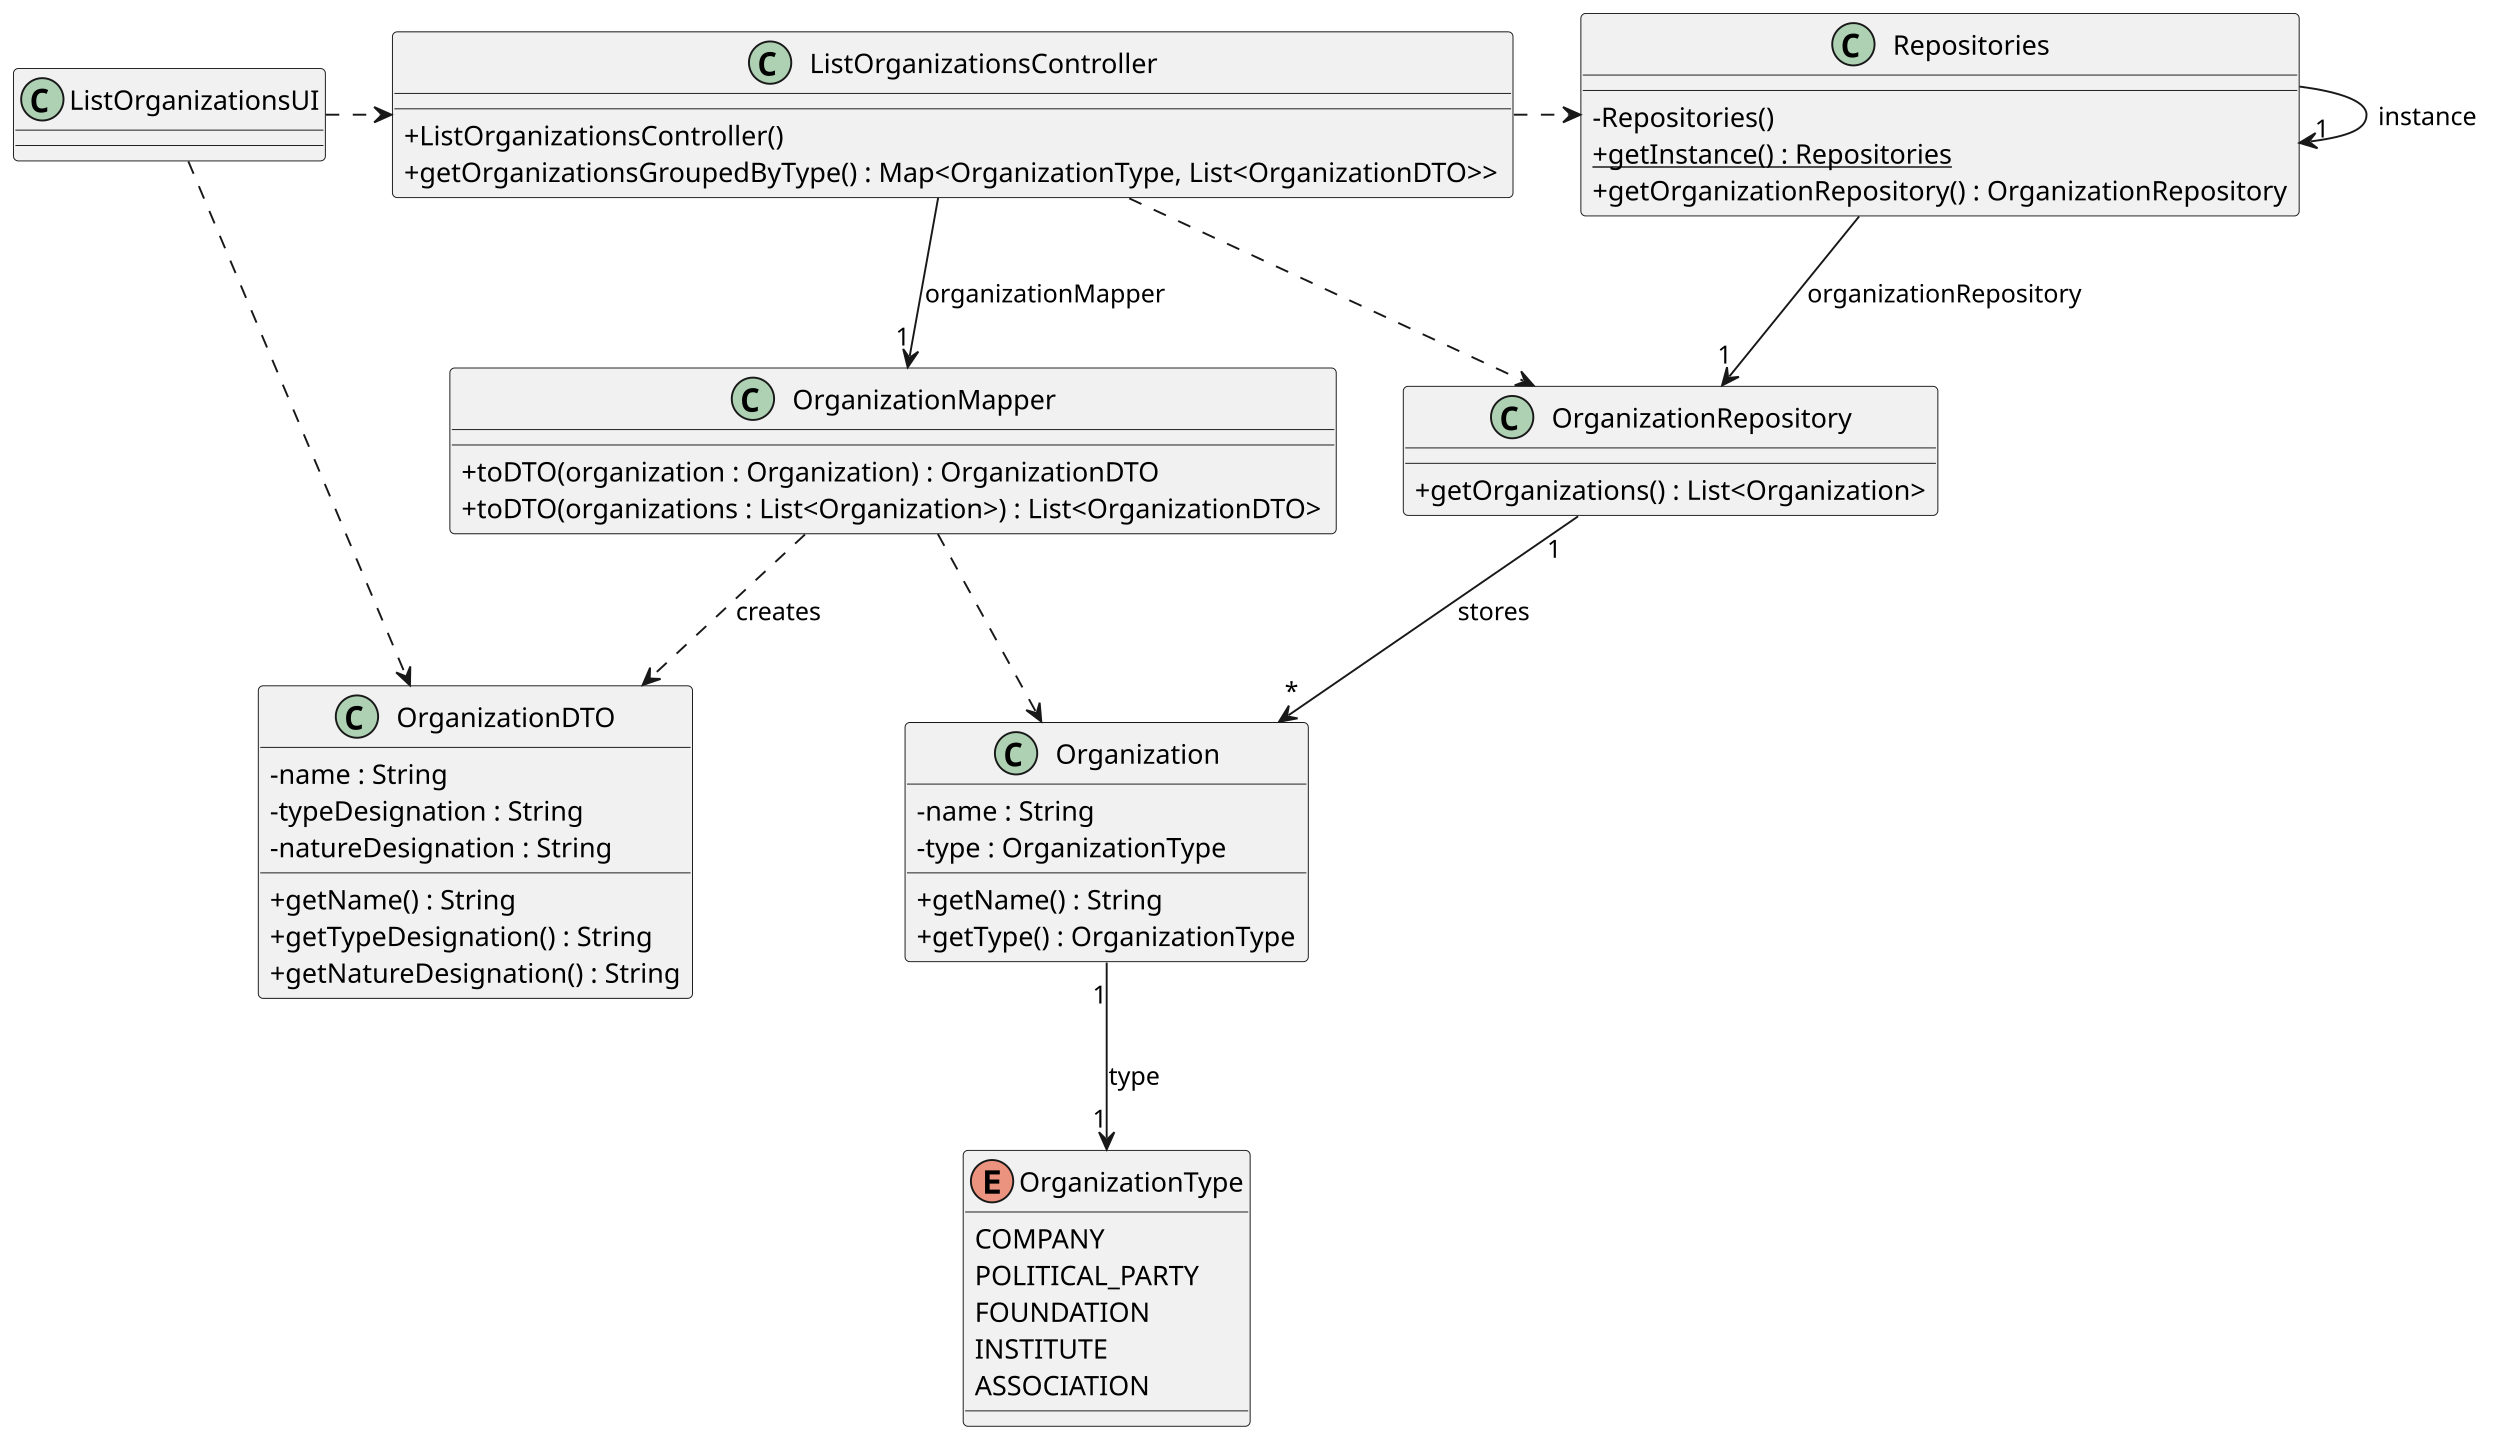
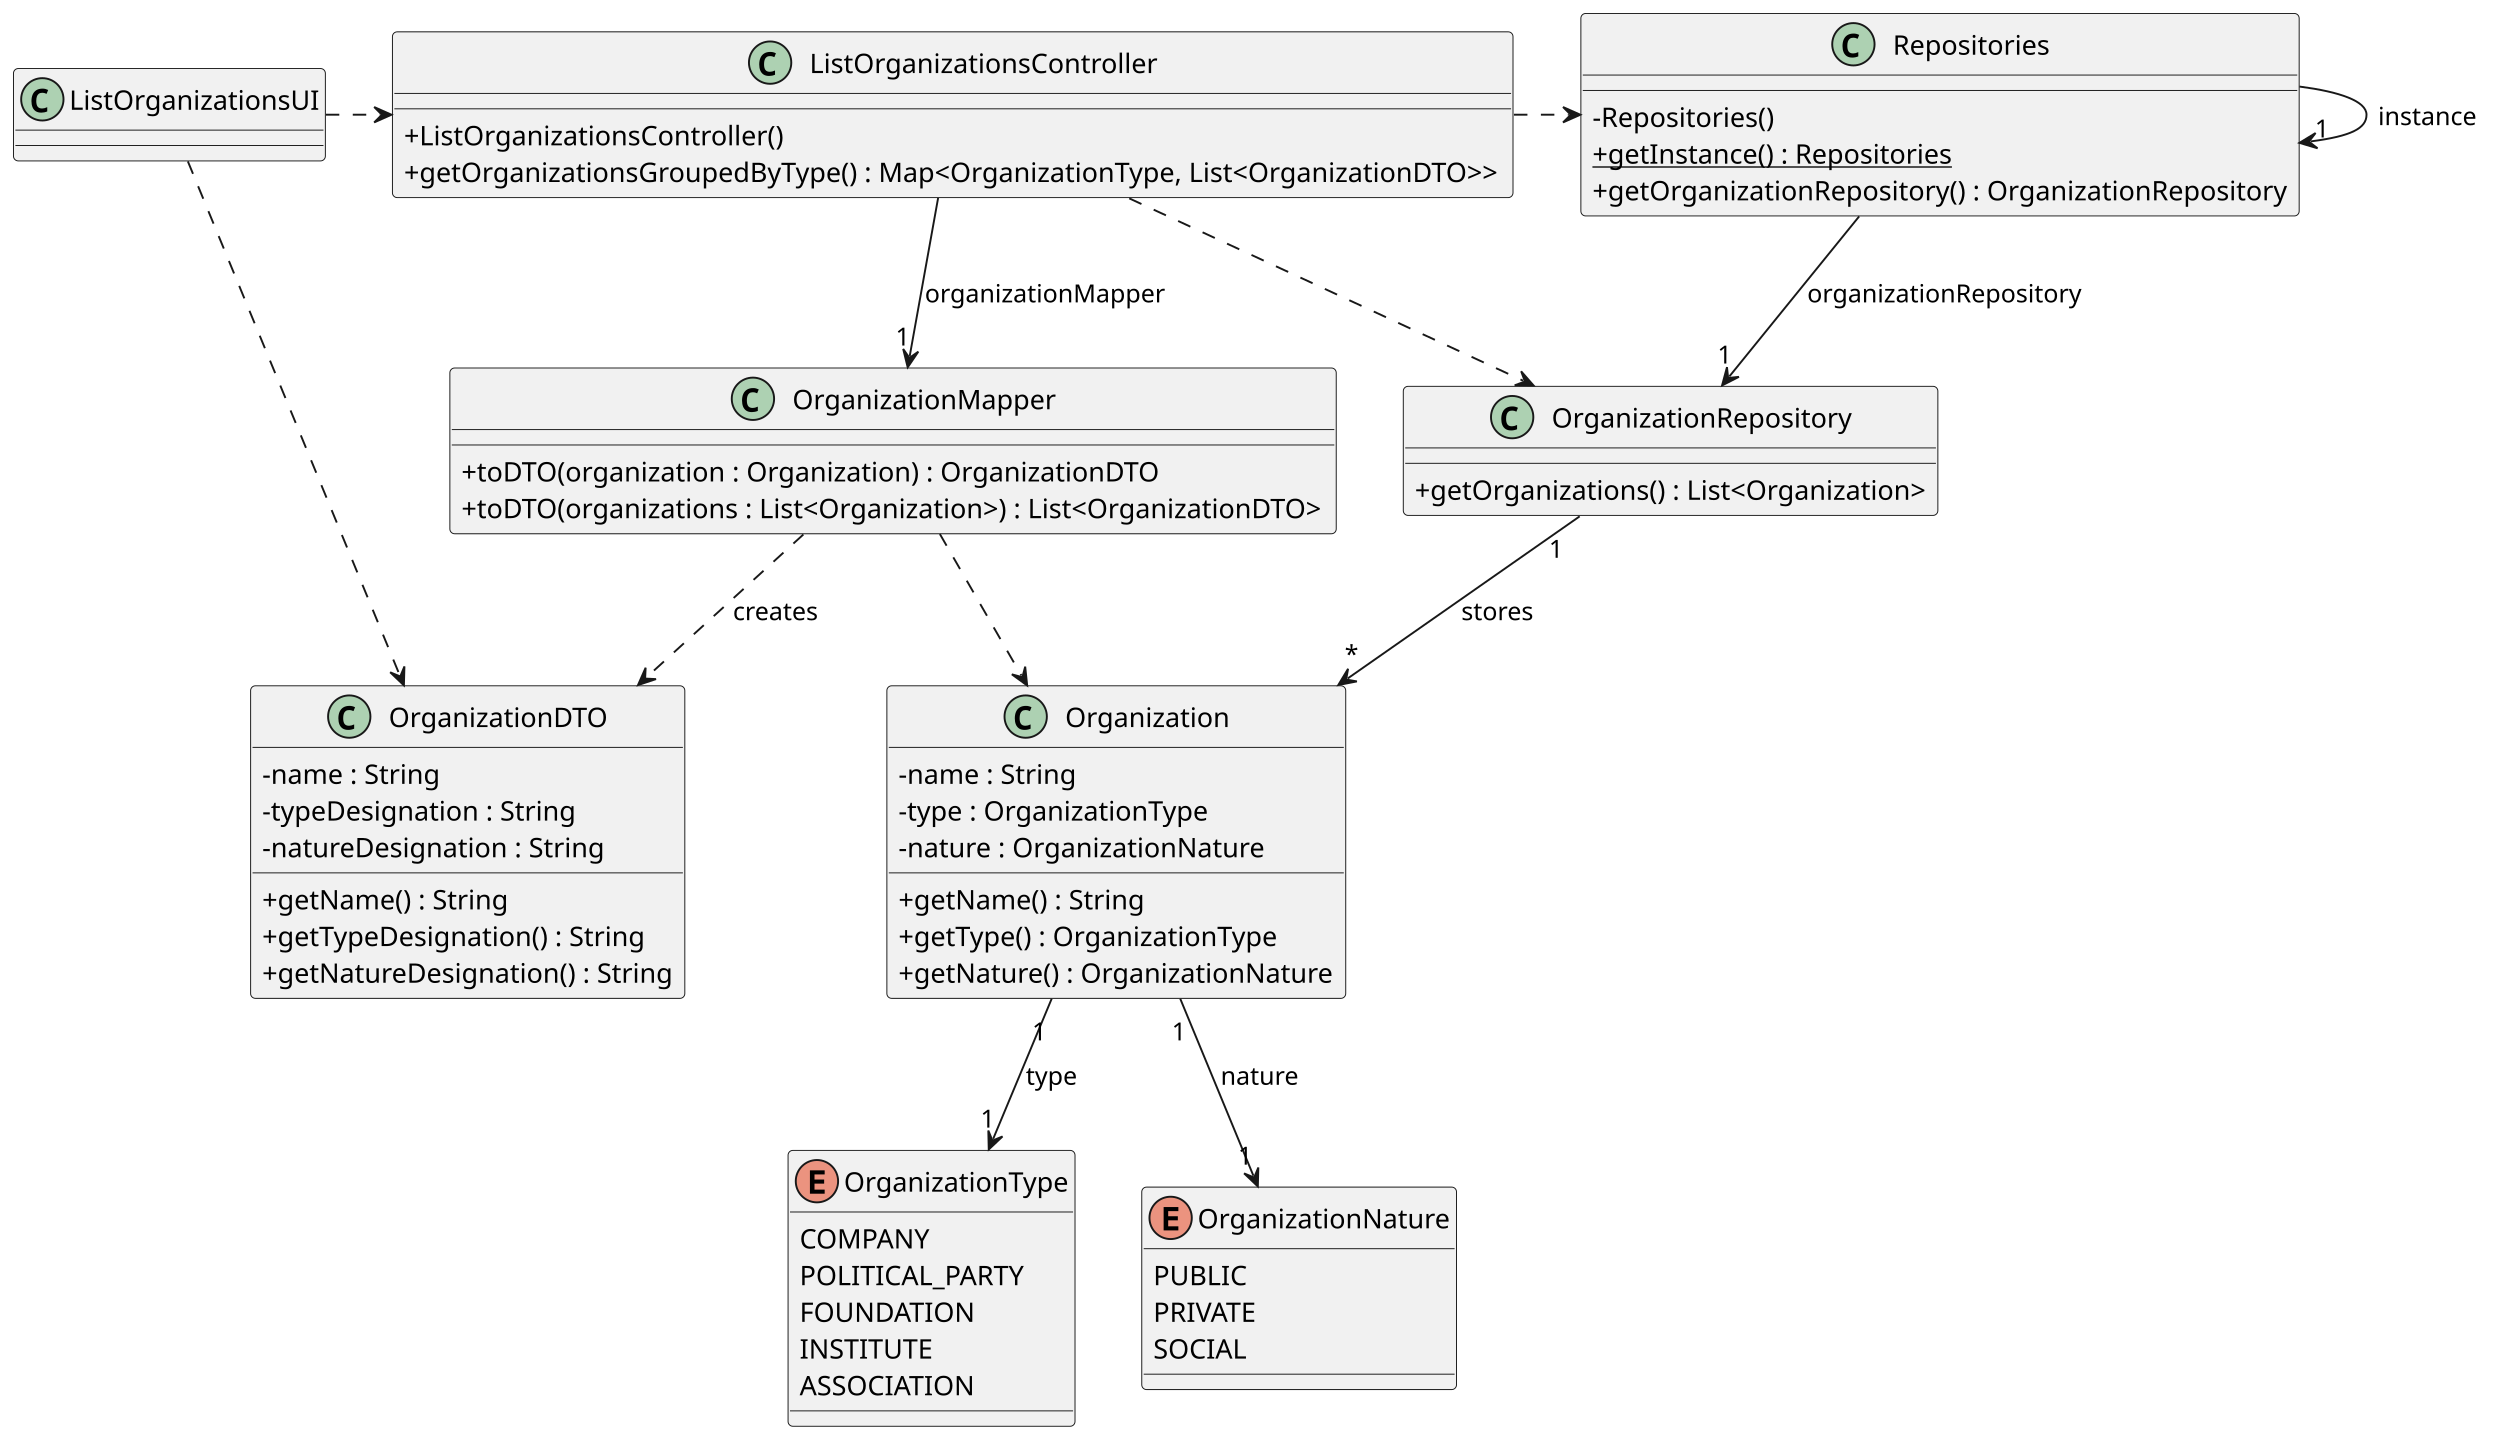
- <svg xmlns="http://www.w3.org/2000/svg" contentStyleType="text/css" data-diagram-type="CLASS" height="748px" preserveAspectRatio="none" style="width:1299px;height:748px;background:#FFFFFF;" version="1.1" viewBox="0 0 1299 748" width="1299px" zoomAndPan="magnify">
+ <svg xmlns="http://www.w3.org/2000/svg" contentStyleType="text/css" height="748px" preserveAspectRatio="none" style="width:1299px;height:748px;background:#FFFFFF;" version="1.1" viewBox="0 0 1299 748" width="1299px" zoomAndPan="magnify">
  <defs />
  <g>
-     <g class="entity" data-entity="ListOrganizationsUI" data-source-line="6" data-uid="ent0002" id="entity_ListOrganizationsUI">
-       <rect fill="#F1F1F1" height="48" rx="2.5" ry="2.5" style="stroke:#181818;stroke-width:0.5;" width="162.06" x="7" y="35.61" />
+     <g id="elem_ListOrganizationsUI">
+       <rect codeLine="6" fill="#F1F1F1" height="48" id="ListOrganizationsUI" rx="2.5" ry="2.5" style="stroke:#181818;stroke-width:0.5;" width="162.06" x="7" y="35.61" />
      <ellipse cx="22" cy="51.61" fill="#ADD1B2" rx="11" ry="11" style="stroke:#181818;stroke-width:1;" />
      <path d="M21.469,58.532 Q19.719,58.532 18.578,57.797 Q17.453,57.047 16.891,55.704 Q16.344,54.344 16.344,52.547 Q16.344,50.516 17,49.063 Q17.656,47.61 18.938,46.829 Q20.219,46.047 22.094,46.047 Q22.984,46.047 23.656,46.235 Q24.328,46.407 25.016,46.751 L24.203,48.766 Q23.578,48.454 23.031,48.329 Q22.5,48.204 22.016,48.204 Q20.844,48.204 20.141,48.735 Q19.438,49.266 19.141,50.219 Q18.844,51.172 18.844,52.438 Q18.844,54.454 19.562,55.422 Q20.281,56.376 21.875,56.376 Q22.469,56.376 23.094,56.219 Q23.719,56.063 24.547,55.688 L24.547,57.907 Q23.812,58.219 23.016,58.376 Q22.234,58.532 21.469,58.532 Z " fill="#000000" />
      <text fill="#000000" font-family="sans-serif" font-size="14" lengthAdjust="spacing" textLength="130.06" x="36" y="57.042">ListOrganizationsUI</text>
      <line style="stroke:#181818;stroke-width:0.5;" x1="8" x2="168.06" y1="67.61" y2="67.61" />
      <line style="stroke:#181818;stroke-width:0.5;" x1="8" x2="168.06" y1="75.61" y2="75.61" />
    </g>
-     <g class="entity" data-entity="ListOrganizationsController" data-source-line="9" data-uid="ent0003" id="entity_ListOrganizationsController">
-       <rect fill="#F1F1F1" height="86.136" rx="2.5" ry="2.5" style="stroke:#181818;stroke-width:0.5;" width="582.246" x="203.91" y="16.54" />
+     <g id="elem_ListOrganizationsController">
+       <rect codeLine="9" fill="#F1F1F1" height="86.136" id="ListOrganizationsController" rx="2.5" ry="2.5" style="stroke:#181818;stroke-width:0.5;" width="582.246" x="203.91" y="16.54" />
      <ellipse cx="400.154" cy="32.54" fill="#ADD1B2" rx="11" ry="11" style="stroke:#181818;stroke-width:1;" />
      <path d="M399.623,39.462 Q397.873,39.462 396.732,38.727 Q395.607,37.977 395.045,36.634 Q394.498,35.274 394.498,33.477 Q394.498,31.446 395.154,29.993 Q395.81,28.54 397.092,27.759 Q398.373,26.977 400.248,26.977 Q401.139,26.977 401.81,27.165 Q402.482,27.337 403.17,27.681 L402.357,29.696 Q401.732,29.384 401.185,29.259 Q400.654,29.134 400.17,29.134 Q398.998,29.134 398.295,29.665 Q397.592,30.196 397.295,31.149 Q396.998,32.102 396.998,33.368 Q396.998,35.384 397.717,36.352 Q398.435,37.306 400.029,37.306 Q400.623,37.306 401.248,37.149 Q401.873,36.993 402.701,36.618 L402.701,38.837 Q401.967,39.149 401.17,39.306 Q400.389,39.462 399.623,39.462 Z " fill="#000000" />
      <text fill="#000000" font-family="sans-serif" font-size="14" lengthAdjust="spacing" textLength="181.257" x="420.654" y="37.972">ListOrganizationsController</text>
      <line style="stroke:#181818;stroke-width:0.5;" x1="204.91" x2="785.156" y1="48.54" y2="48.54" />
      <line style="stroke:#181818;stroke-width:0.5;" x1="204.91" x2="785.156" y1="56.54" y2="56.54" />
      <text fill="#000000" font-family="sans-serif" font-size="14" lengthAdjust="spacing" textLength="197.665" x="209.91" y="75.506">+ListOrganizationsController()</text>
      <text fill="#000000" font-family="sans-serif" font-size="14" lengthAdjust="spacing" textLength="570.246" x="209.91" y="94.574">+getOrganizationsGroupedByType() : Map&lt;OrganizationType, List&lt;OrganizationDTO&gt;&gt;</text>
    </g>
-     <g class="entity" data-entity="OrganizationMapper" data-source-line="14" data-uid="ent0004" id="entity_OrganizationMapper">
-       <rect fill="#F1F1F1" height="86.136" rx="2.5" ry="2.5" style="stroke:#181818;stroke-width:0.5;" width="460.558" x="233.75" y="191.21" />
+     <g id="elem_OrganizationMapper">
+       <rect codeLine="14" fill="#F1F1F1" height="86.136" id="OrganizationMapper" rx="2.5" ry="2.5" style="stroke:#181818;stroke-width:0.5;" width="460.558" x="233.75" y="191.21" />
      <ellipse cx="391.221" cy="207.21" fill="#ADD1B2" rx="11" ry="11" style="stroke:#181818;stroke-width:1;" />
      <path d="M390.69,214.132 Q388.94,214.132 387.8,213.398 Q386.675,212.648 386.112,211.304 Q385.565,209.944 385.565,208.148 Q385.565,206.116 386.221,204.663 Q386.878,203.21 388.159,202.429 Q389.44,201.648 391.315,201.648 Q392.206,201.648 392.878,201.835 Q393.55,202.007 394.237,202.351 L393.425,204.366 Q392.8,204.054 392.253,203.929 Q391.721,203.804 391.237,203.804 Q390.065,203.804 389.362,204.335 Q388.659,204.866 388.362,205.819 Q388.065,206.773 388.065,208.038 Q388.065,210.054 388.784,211.023 Q389.503,211.976 391.096,211.976 Q391.69,211.976 392.315,211.819 Q392.94,211.663 393.768,211.288 L393.768,213.507 Q393.034,213.819 392.237,213.976 Q391.456,214.132 390.69,214.132 Z " fill="#000000" />
      <text fill="#000000" font-family="sans-serif" font-size="14" lengthAdjust="spacing" textLength="137.115" x="411.721" y="212.642">OrganizationMapper</text>
      <line style="stroke:#181818;stroke-width:0.5;" x1="234.75" x2="693.308" y1="223.21" y2="223.21" />
      <line style="stroke:#181818;stroke-width:0.5;" x1="234.75" x2="693.308" y1="231.21" y2="231.21" />
      <text fill="#000000" font-family="sans-serif" font-size="14" lengthAdjust="spacing" textLength="364.405" x="239.75" y="250.176">+toDTO(organization : Organization) : OrganizationDTO</text>
      <text fill="#000000" font-family="sans-serif" font-size="14" lengthAdjust="spacing" textLength="448.558" x="239.75" y="269.244">+toDTO(organizations : List&lt;Organization&gt;) : List&lt;OrganizationDTO&gt;</text>
    </g>
-     <g class="entity" data-entity="OrganizationDTO" data-source-line="19" data-uid="ent0005" id="entity_OrganizationDTO">
-       <rect fill="#F1F1F1" height="162.407" rx="2.5" ry="2.5" style="stroke:#181818;stroke-width:0.5;" width="225.611" x="134.22" y="356.34" />
-       <ellipse cx="185.474" cy="372.34" fill="#ADD1B2" rx="11" ry="11" style="stroke:#181818;stroke-width:1;" />
-       <path d="M184.943,379.262 Q183.193,379.262 182.052,378.527 Q180.927,377.777 180.364,376.434 Q179.818,375.074 179.818,373.277 Q179.818,371.246 180.474,369.793 Q181.13,368.34 182.411,367.559 Q183.693,366.777 185.568,366.777 Q186.458,366.777 187.13,366.965 Q187.802,367.137 188.489,367.481 L187.677,369.496 Q187.052,369.184 186.505,369.059 Q185.974,368.934 185.489,368.934 Q184.318,368.934 183.614,369.465 Q182.911,369.996 182.614,370.949 Q182.318,371.902 182.318,373.168 Q182.318,375.184 183.036,376.152 Q183.755,377.106 185.349,377.106 Q185.943,377.106 186.568,376.949 Q187.193,376.793 188.021,376.418 L188.021,378.637 Q187.286,378.949 186.489,379.106 Q185.708,379.262 184.943,379.262 Z " fill="#000000" />
-       <text fill="#000000" font-family="sans-serif" font-size="14" lengthAdjust="spacing" textLength="114.604" x="205.974" y="377.772">OrganizationDTO</text>
-       <line style="stroke:#181818;stroke-width:0.5;" x1="135.22" x2="358.831" y1="388.34" y2="388.34" />
-       <text fill="#000000" font-family="sans-serif" font-size="14" lengthAdjust="spacing" textLength="92.428" x="140.22" y="407.306">-name : String</text>
-       <text fill="#000000" font-family="sans-serif" font-size="14" lengthAdjust="spacing" textLength="162.973" x="140.22" y="426.374">-typeDesignation : String</text>
-       <text fill="#000000" font-family="sans-serif" font-size="14" lengthAdjust="spacing" textLength="178.163" x="140.22" y="445.442">-natureDesignation : String</text>
-       <line style="stroke:#181818;stroke-width:0.5;" x1="135.22" x2="358.831" y1="453.544" y2="453.544" />
-       <text fill="#000000" font-family="sans-serif" font-size="14" lengthAdjust="spacing" textLength="127.876" x="140.22" y="472.51">+getName() : String</text>
-       <text fill="#000000" font-family="sans-serif" font-size="14" lengthAdjust="spacing" textLength="199.163" x="140.22" y="491.578">+getTypeDesignation() : String</text>
-       <text fill="#000000" font-family="sans-serif" font-size="14" lengthAdjust="spacing" textLength="213.611" x="140.22" y="510.646">+getNatureDesignation() : String</text>
+     <g id="elem_OrganizationDTO">
+       <rect codeLine="19" fill="#F1F1F1" height="162.407" id="OrganizationDTO" rx="2.5" ry="2.5" style="stroke:#181818;stroke-width:0.5;" width="225.611" x="130.22" y="356.34" />
+       <ellipse cx="181.474" cy="372.34" fill="#ADD1B2" rx="11" ry="11" style="stroke:#181818;stroke-width:1;" />
+       <path d="M180.943,379.262 Q179.193,379.262 178.052,378.527 Q176.927,377.777 176.364,376.434 Q175.818,375.074 175.818,373.277 Q175.818,371.246 176.474,369.793 Q177.13,368.34 178.411,367.559 Q179.693,366.777 181.568,366.777 Q182.458,366.777 183.13,366.965 Q183.802,367.137 184.489,367.481 L183.677,369.496 Q183.052,369.184 182.505,369.059 Q181.974,368.934 181.489,368.934 Q180.318,368.934 179.614,369.465 Q178.911,369.996 178.614,370.949 Q178.318,371.902 178.318,373.168 Q178.318,375.184 179.036,376.152 Q179.755,377.106 181.349,377.106 Q181.943,377.106 182.568,376.949 Q183.193,376.793 184.021,376.418 L184.021,378.637 Q183.286,378.949 182.489,379.106 Q181.708,379.262 180.943,379.262 Z " fill="#000000" />
+       <text fill="#000000" font-family="sans-serif" font-size="14" lengthAdjust="spacing" textLength="114.604" x="201.974" y="377.772">OrganizationDTO</text>
+       <line style="stroke:#181818;stroke-width:0.5;" x1="131.22" x2="354.831" y1="388.34" y2="388.34" />
+       <text fill="#000000" font-family="sans-serif" font-size="14" lengthAdjust="spacing" textLength="92.428" x="136.22" y="407.306">-name : String</text>
+       <text fill="#000000" font-family="sans-serif" font-size="14" lengthAdjust="spacing" textLength="162.973" x="136.22" y="426.374">-typeDesignation : String</text>
+       <text fill="#000000" font-family="sans-serif" font-size="14" lengthAdjust="spacing" textLength="178.163" x="136.22" y="445.442">-natureDesignation : String</text>
+       <line style="stroke:#181818;stroke-width:0.5;" x1="131.22" x2="354.831" y1="453.544" y2="453.544" />
+       <text fill="#000000" font-family="sans-serif" font-size="14" lengthAdjust="spacing" textLength="127.876" x="136.22" y="472.51">+getName() : String</text>
+       <text fill="#000000" font-family="sans-serif" font-size="14" lengthAdjust="spacing" textLength="199.163" x="136.22" y="491.578">+getTypeDesignation() : String</text>
+       <text fill="#000000" font-family="sans-serif" font-size="14" lengthAdjust="spacing" textLength="213.611" x="136.22" y="510.646">+getNatureDesignation() : String</text>
    </g>
-     <g class="entity" data-entity="OrganizationRepository" data-source-line="28" data-uid="ent0006" id="entity_OrganizationRepository">
-       <rect fill="#F1F1F1" height="67.068" rx="2.5" ry="2.5" style="stroke:#181818;stroke-width:0.5;" width="277.761" x="729.15" y="200.74" />
+     <g id="elem_OrganizationRepository">
+       <rect codeLine="28" fill="#F1F1F1" height="67.068" id="OrganizationRepository" rx="2.5" ry="2.5" style="stroke:#181818;stroke-width:0.5;" width="277.761" x="729.15" y="200.74" />
      <ellipse cx="785.724" cy="216.74" fill="#ADD1B2" rx="11" ry="11" style="stroke:#181818;stroke-width:1;" />
      <path d="M785.192,223.662 Q783.442,223.662 782.302,222.928 Q781.177,222.178 780.614,220.834 Q780.067,219.474 780.067,217.678 Q780.067,215.646 780.724,214.193 Q781.38,212.74 782.661,211.959 Q783.942,211.178 785.817,211.178 Q786.708,211.178 787.38,211.365 Q788.052,211.537 788.739,211.881 L787.927,213.896 Q787.302,213.584 786.755,213.459 Q786.224,213.334 785.739,213.334 Q784.567,213.334 783.864,213.865 Q783.161,214.396 782.864,215.349 Q782.567,216.303 782.567,217.568 Q782.567,219.584 783.286,220.553 Q784.005,221.506 785.599,221.506 Q786.192,221.506 786.817,221.349 Q787.442,221.193 788.271,220.818 L788.271,223.037 Q787.536,223.349 786.739,223.506 Q785.958,223.662 785.192,223.662 Z " fill="#000000" />
      <text fill="#000000" font-family="sans-serif" font-size="14" lengthAdjust="spacing" textLength="156.113" x="806.224" y="222.172">OrganizationRepository</text>
      <line style="stroke:#181818;stroke-width:0.5;" x1="730.15" x2="1005.911" y1="232.74" y2="232.74" />
      <line style="stroke:#181818;stroke-width:0.5;" x1="730.15" x2="1005.911" y1="240.74" y2="240.74" />
      <text fill="#000000" font-family="sans-serif" font-size="14" lengthAdjust="spacing" textLength="265.761" x="735.15" y="259.706">+getOrganizations() : List&lt;Organization&gt;</text>
    </g>
-     <g class="entity" data-entity="Repositories" data-source-line="32" data-uid="ent0007" id="entity_Repositories">
-       <rect fill="#F1F1F1" height="105.204" rx="2.5" ry="2.5" style="stroke:#181818;stroke-width:0.5;" width="373.227" x="821.42" y="7" />
+     <g id="elem_Repositories">
+       <rect codeLine="32" fill="#F1F1F1" height="105.204" id="Repositories" rx="2.5" ry="2.5" style="stroke:#181818;stroke-width:0.5;" width="373.227" x="821.42" y="7" />
      <ellipse cx="963.023" cy="23" fill="#ADD1B2" rx="11" ry="11" style="stroke:#181818;stroke-width:1;" />
      <path d="M962.491,29.922 Q960.741,29.922 959.601,29.188 Q958.476,28.438 957.913,27.094 Q957.366,25.734 957.366,23.938 Q957.366,21.906 958.023,20.453 Q958.679,19 959.96,18.219 Q961.241,17.438 963.116,17.438 Q964.007,17.438 964.679,17.625 Q965.351,17.797 966.038,18.141 L965.226,20.156 Q964.601,19.844 964.054,19.719 Q963.523,19.594 963.038,19.594 Q961.866,19.594 961.163,20.125 Q960.46,20.656 960.163,21.609 Q959.866,22.562 959.866,23.828 Q959.866,25.844 960.585,26.812 Q961.304,27.766 962.898,27.766 Q963.491,27.766 964.116,27.609 Q964.741,27.453 965.569,27.078 L965.569,29.297 Q964.835,29.609 964.038,29.766 Q963.257,29.922 962.491,29.922 Z " fill="#000000" />
      <text fill="#000000" font-family="sans-serif" font-size="14" lengthAdjust="spacing" textLength="81.522" x="983.523" y="28.432">Repositories</text>
      <line style="stroke:#181818;stroke-width:0.5;" x1="822.42" x2="1193.647" y1="39" y2="39" />
      <line style="stroke:#181818;stroke-width:0.5;" x1="822.42" x2="1193.647" y1="47" y2="47" />
      <text fill="#000000" font-family="sans-serif" font-size="14" lengthAdjust="spacing" textLength="94.43" x="827.42" y="65.966">-Repositories()</text>
      <text fill="#000000" font-family="sans-serif" font-size="14" lengthAdjust="spacing" text-decoration="underline" textLength="186.801" x="827.42" y="85.034">+getInstance() : Repositories</text>
      <text fill="#000000" font-family="sans-serif" font-size="14" lengthAdjust="spacing" textLength="361.227" x="827.42" y="104.102">+getOrganizationRepository() : OrganizationRepository</text>
    </g>
-     <g class="entity" data-entity="Organization" data-source-line="38" data-uid="ent0008" id="entity_Organization">
-       <rect fill="#F1F1F1" height="124.272" rx="2.5" ry="2.5" style="stroke:#181818;stroke-width:0.5;" width="209.525" x="470.27" y="375.41" />
-       <ellipse cx="527.95" cy="391.41" fill="#ADD1B2" rx="11" ry="11" style="stroke:#181818;stroke-width:1;" />
-       <path d="M527.418,398.332 Q525.668,398.332 524.528,397.598 Q523.403,396.848 522.84,395.504 Q522.293,394.144 522.293,392.348 Q522.293,390.316 522.95,388.863 Q523.606,387.41 524.887,386.629 Q526.168,385.848 528.043,385.848 Q528.934,385.848 529.606,386.035 Q530.278,386.207 530.965,386.551 L530.153,388.566 Q529.528,388.254 528.981,388.129 Q528.45,388.004 527.965,388.004 Q526.793,388.004 526.09,388.535 Q525.387,389.066 525.09,390.019 Q524.793,390.973 524.793,392.238 Q524.793,394.254 525.512,395.223 Q526.231,396.176 527.825,396.176 Q528.418,396.176 529.043,396.019 Q529.668,395.863 530.497,395.488 L530.497,397.707 Q529.762,398.019 528.965,398.176 Q528.184,398.332 527.418,398.332 Z " fill="#000000" />
-       <text fill="#000000" font-family="sans-serif" font-size="14" lengthAdjust="spacing" textLength="85.666" x="548.45" y="396.842">Organization</text>
-       <line style="stroke:#181818;stroke-width:0.5;" x1="471.27" x2="678.795" y1="407.41" y2="407.41" />
-       <text fill="#000000" font-family="sans-serif" font-size="14" lengthAdjust="spacing" textLength="92.428" x="476.27" y="426.376">-name : String</text>
-       <text fill="#000000" font-family="sans-serif" font-size="14" lengthAdjust="spacing" textLength="161.335" x="476.27" y="445.444">-type : OrganizationType</text>
-       <line style="stroke:#181818;stroke-width:0.5;" x1="471.27" x2="678.795" y1="453.546" y2="453.546" />
-       <text fill="#000000" font-family="sans-serif" font-size="14" lengthAdjust="spacing" textLength="127.876" x="476.27" y="472.512">+getName() : String</text>
-       <text fill="#000000" font-family="sans-serif" font-size="14" lengthAdjust="spacing" textLength="197.525" x="476.27" y="491.58">+getType() : OrganizationType</text>
+     <g id="elem_Organization">
+       <rect codeLine="38" fill="#F1F1F1" height="162.407" id="Organization" rx="2.5" ry="2.5" style="stroke:#181818;stroke-width:0.5;" width="238.421" x="460.82" y="356.34" />
+       <ellipse cx="532.948" cy="372.34" fill="#ADD1B2" rx="11" ry="11" style="stroke:#181818;stroke-width:1;" />
+       <path d="M532.417,379.262 Q530.667,379.262 529.526,378.527 Q528.401,377.777 527.838,376.434 Q527.292,375.074 527.292,373.277 Q527.292,371.246 527.948,369.793 Q528.604,368.34 529.885,367.559 Q531.167,366.777 533.042,366.777 Q533.932,366.777 534.604,366.965 Q535.276,367.137 535.963,367.481 L535.151,369.496 Q534.526,369.184 533.979,369.059 Q533.448,368.934 532.963,368.934 Q531.792,368.934 531.088,369.465 Q530.385,369.996 530.088,370.949 Q529.792,371.902 529.792,373.168 Q529.792,375.184 530.51,376.152 Q531.229,377.106 532.823,377.106 Q533.417,377.106 534.042,376.949 Q534.667,376.793 535.495,376.418 L535.495,378.637 Q534.76,378.949 533.963,379.106 Q533.182,379.262 532.417,379.262 Z " fill="#000000" />
+       <text fill="#000000" font-family="sans-serif" font-size="14" lengthAdjust="spacing" textLength="85.666" x="553.448" y="377.772">Organization</text>
+       <line style="stroke:#181818;stroke-width:0.5;" x1="461.82" x2="698.241" y1="388.34" y2="388.34" />
+       <text fill="#000000" font-family="sans-serif" font-size="14" lengthAdjust="spacing" textLength="92.428" x="466.82" y="407.306">-name : String</text>
+       <text fill="#000000" font-family="sans-serif" font-size="14" lengthAdjust="spacing" textLength="161.335" x="466.82" y="426.374">-type : OrganizationType</text>
+       <text fill="#000000" font-family="sans-serif" font-size="14" lengthAdjust="spacing" textLength="190.973" x="466.82" y="445.442">-nature : OrganizationNature</text>
+       <line style="stroke:#181818;stroke-width:0.5;" x1="461.82" x2="698.241" y1="453.544" y2="453.544" />
+       <text fill="#000000" font-family="sans-serif" font-size="14" lengthAdjust="spacing" textLength="127.876" x="466.82" y="472.51">+getName() : String</text>
+       <text fill="#000000" font-family="sans-serif" font-size="14" lengthAdjust="spacing" textLength="197.525" x="466.82" y="491.578">+getType() : OrganizationType</text>
+       <text fill="#000000" font-family="sans-serif" font-size="14" lengthAdjust="spacing" textLength="226.421" x="466.82" y="510.646">+getNature() : OrganizationNature</text>
    </g>
-     <g class="entity" data-entity="OrganizationType" data-source-line="45" data-uid="ent0009" id="entity_OrganizationType">
-       <rect fill="#F1F1F1" height="143.34" rx="2.5" ry="2.5" style="stroke:#181818;stroke-width:0.5;" width="149.096" x="500.48" y="597.75" />
-       <ellipse cx="515.48" cy="613.75" fill="#EB937F" rx="11" ry="11" style="stroke:#181818;stroke-width:1;" />
-       <path d="M511.839,620.25 L511.839,608.109 L519.496,608.109 L519.496,610.234 L514.214,610.234 L514.214,612.891 L519.23,612.891 L519.23,615.016 L514.214,615.016 L514.214,618.125 L519.496,618.125 L519.496,620.25 L511.839,620.25 Z " fill="#000000" />
-       <text fill="#000000" font-family="sans-serif" font-size="14" lengthAdjust="spacing" textLength="117.096" x="529.48" y="619.182">OrganizationType</text>
-       <line style="stroke:#181818;stroke-width:0.5;" x1="501.48" x2="648.576" y1="629.75" y2="629.75" />
-       <text fill="#000000" font-family="sans-serif" font-size="14" lengthAdjust="spacing" textLength="68.46" x="506.48" y="648.716">COMPANY</text>
-       <text fill="#000000" font-family="sans-serif" font-size="14" lengthAdjust="spacing" textLength="117.194" x="506.48" y="667.784">POLITICAL_PARTY</text>
-       <text fill="#000000" font-family="sans-serif" font-size="14" lengthAdjust="spacing" textLength="92.344" x="506.48" y="686.852">FOUNDATION</text>
-       <text fill="#000000" font-family="sans-serif" font-size="14" lengthAdjust="spacing" textLength="69.188" x="506.48" y="705.92">INSTITUTE</text>
-       <text fill="#000000" font-family="sans-serif" font-size="14" lengthAdjust="spacing" textLength="91.896" x="506.48" y="724.988">ASSOCIATION</text>
-       <line style="stroke:#181818;stroke-width:0.5;" x1="501.48" x2="648.576" y1="733.09" y2="733.09" />
+     <g id="elem_OrganizationType">
+       <rect codeLine="47" fill="#F1F1F1" height="143.34" id="OrganizationType" rx="2.5" ry="2.5" style="stroke:#181818;stroke-width:0.5;" width="149.096" x="409.48" y="597.75" />
+       <ellipse cx="424.48" cy="613.75" fill="#EB937F" rx="11" ry="11" style="stroke:#181818;stroke-width:1;" />
+       <path d="M420.839,620.25 L420.839,608.109 L428.496,608.109 L428.496,610.234 L423.214,610.234 L423.214,612.891 L428.23,612.891 L428.23,615.016 L423.214,615.016 L423.214,618.125 L428.496,618.125 L428.496,620.25 L420.839,620.25 Z " fill="#000000" />
+       <text fill="#000000" font-family="sans-serif" font-size="14" lengthAdjust="spacing" textLength="117.096" x="438.48" y="619.182">OrganizationType</text>
+       <line style="stroke:#181818;stroke-width:0.5;" x1="410.48" x2="557.576" y1="629.75" y2="629.75" />
+       <text fill="#000000" font-family="sans-serif" font-size="14" lengthAdjust="spacing" textLength="68.46" x="415.48" y="648.716">COMPANY</text>
+       <text fill="#000000" font-family="sans-serif" font-size="14" lengthAdjust="spacing" textLength="117.194" x="415.48" y="667.784">POLITICAL_PARTY</text>
+       <text fill="#000000" font-family="sans-serif" font-size="14" lengthAdjust="spacing" textLength="92.344" x="415.48" y="686.852">FOUNDATION</text>
+       <text fill="#000000" font-family="sans-serif" font-size="14" lengthAdjust="spacing" textLength="69.188" x="415.48" y="705.92">INSTITUTE</text>
+       <text fill="#000000" font-family="sans-serif" font-size="14" lengthAdjust="spacing" textLength="91.896" x="415.48" y="724.988">ASSOCIATION</text>
+       <line style="stroke:#181818;stroke-width:0.5;" x1="410.48" x2="557.576" y1="733.09" y2="733.09" />
    </g>
-     <g class="link" data-entity-1="ListOrganizationsUI" data-entity-2="ListOrganizationsController" data-source-line="53" data-uid="lnk10" id="link_ListOrganizationsUI_ListOrganizationsController">
-       <path codeLine="53" d="M169.3,59.61 C181.94,59.61 187.93,59.61 197.42,59.61" fill="none" id="ListOrganizationsUI-to-ListOrganizationsController" style="stroke:#181818;stroke-width:1;stroke-dasharray:7,7;" />
+     <g id="elem_OrganizationNature">
+       <rect codeLine="55" fill="#F1F1F1" height="105.204" id="OrganizationNature" rx="2.5" ry="2.5" style="stroke:#181818;stroke-width:0.5;" width="163.543" x="593.26" y="616.82" />
+       <ellipse cx="608.26" cy="632.82" fill="#EB937F" rx="11" ry="11" style="stroke:#181818;stroke-width:1;" />
+       <path d="M604.619,639.32 L604.619,627.179 L612.276,627.179 L612.276,629.304 L606.994,629.304 L606.994,631.961 L612.01,631.961 L612.01,634.086 L606.994,634.086 L606.994,637.195 L612.276,637.195 L612.276,639.32 L604.619,639.32 Z " fill="#000000" />
+       <text fill="#000000" font-family="sans-serif" font-size="14" lengthAdjust="spacing" textLength="131.543" x="622.26" y="638.252">OrganizationNature</text>
+       <line style="stroke:#181818;stroke-width:0.5;" x1="594.26" x2="755.803" y1="648.82" y2="648.82" />
+       <text fill="#000000" font-family="sans-serif" font-size="14" lengthAdjust="spacing" textLength="48.734" x="599.26" y="667.786">PUBLIC</text>
+       <text fill="#000000" font-family="sans-serif" font-size="14" lengthAdjust="spacing" textLength="54.838" x="599.26" y="686.854">PRIVATE</text>
+       <text fill="#000000" font-family="sans-serif" font-size="14" lengthAdjust="spacing" textLength="48.496" x="599.26" y="705.922">SOCIAL</text>
+       <line style="stroke:#181818;stroke-width:0.5;" x1="594.26" x2="755.803" y1="714.024" y2="714.024" />
+     </g>
+     <g id="link_ListOrganizationsUI_ListOrganizationsController">
+       <path codeLine="61" d="M169.3,59.61 C181.94,59.61 187.93,59.61 197.42,59.61 " fill="none" id="ListOrganizationsUI-to-ListOrganizationsController" style="stroke:#181818;stroke-width:1;stroke-dasharray:7.0,7.0;" />
      <polygon fill="#181818" points="203.42,59.61,194.42,55.61,198.42,59.61,194.42,63.61,203.42,59.61" style="stroke:#181818;stroke-width:1;" />
    </g>
-     <g class="link" data-entity-1="ListOrganizationsUI" data-entity-2="OrganizationDTO" data-source-line="54" data-uid="lnk11" id="link_ListOrganizationsUI_OrganizationDTO">
-       <path codeLine="54" d="M97.86,83.84 C120.33,136.99 174.042,263.984 210.682,350.594" fill="none" id="ListOrganizationsUI-to-OrganizationDTO" style="stroke:#181818;stroke-width:1;stroke-dasharray:7,7;" />
-       <polygon fill="#181818" points="213.02,356.12,213.197,346.273,211.072,351.515,205.829,349.39,213.02,356.12" style="stroke:#181818;stroke-width:1;" />
+     <g id="link_ListOrganizationsUI_OrganizationDTO">
+       <path codeLine="62" d="M97.61,83.84 C119.52,136.99 171.873,263.963 207.583,350.573 " fill="none" id="ListOrganizationsUI-to-OrganizationDTO" style="stroke:#181818;stroke-width:1;stroke-dasharray:7.0,7.0;" />
+       <polygon fill="#181818" points="209.87,356.12,210.137,346.275,207.964,351.498,202.741,349.324,209.87,356.12" style="stroke:#181818;stroke-width:1;" />
    </g>
-     <g class="link" data-entity-1="ListOrganizationsController" data-entity-2="OrganizationMapper" data-source-line="55" data-uid="lnk12" id="link_ListOrganizationsController_OrganizationMapper">
-       <path codeLine="55" d="M487.45,102.84 C482.64,129.6 477.51,158.174 472.7,184.964" fill="none" id="ListOrganizationsController-to-OrganizationMapper" style="stroke:#181818;stroke-width:1;" />
+     <g id="link_ListOrganizationsController_OrganizationMapper">
+       <path codeLine="63" d="M487.45,102.84 C482.64,129.6 477.51,158.174 472.7,184.964 " fill="none" id="ListOrganizationsController-to-OrganizationMapper" style="stroke:#181818;stroke-width:1;" />
      <polygon fill="#181818" points="471.64,190.87,477.168,182.719,472.524,185.949,469.293,181.305,471.64,190.87" style="stroke:#181818;stroke-width:1;" />
      <text fill="#000000" font-family="sans-serif" font-size="13" lengthAdjust="spacing" textLength="125.034" x="480.53" y="157.107">organizationMapper</text>
      <text fill="#000000" font-family="sans-serif" font-size="13" lengthAdjust="spacing" textLength="7.436" x="465.33" y="179.55">1</text>
    </g>
-     <g class="link" data-entity-1="OrganizationMapper" data-entity-2="OrganizationDTO" data-source-line="56" data-uid="lnk13" id="link_OrganizationMapper_OrganizationDTO">
-       <path codeLine="56" d="M418.27,277.71 C393.78,300.43 367.18,325.11 338.31,351.88" fill="none" id="OrganizationMapper-to-OrganizationDTO" style="stroke:#181818;stroke-width:1;stroke-dasharray:7,7;" />
-       <polygon fill="#181818" points="333.91,355.96,343.229,352.774,337.576,352.56,337.79,346.908,333.91,355.96" style="stroke:#181818;stroke-width:1;" />
-       <text fill="#000000" font-family="sans-serif" font-size="13" lengthAdjust="spacing" textLength="44.486" x="382.35" y="322.237">creates</text>
+     <g id="link_OrganizationMapper_OrganizationDTO">
+       <path codeLine="64" d="M417.43,277.71 C392.48,300.43 365.346,325.15 335.946,351.92 " fill="none" id="OrganizationMapper-to-OrganizationDTO" style="stroke:#181818;stroke-width:1;stroke-dasharray:7.0,7.0;" />
+       <polygon fill="#181818" points="331.51,355.96,340.858,352.858,335.207,352.594,335.472,346.943,331.51,355.96" style="stroke:#181818;stroke-width:1;" />
+       <text fill="#000000" font-family="sans-serif" font-size="13" lengthAdjust="spacing" textLength="44.486" x="380.82" y="322.237">creates</text>
    </g>
-     <g class="link" data-entity-1="OrganizationMapper" data-entity-2="Organization" data-source-line="57" data-uid="lnk14" id="link_OrganizationMapper_Organization">
-       <path codeLine="57" d="M487.3,277.47 C502.87,305.71 520.731,338.097 538.151,369.667" fill="none" id="OrganizationMapper-to-Organization" style="stroke:#181818;stroke-width:1;stroke-dasharray:7,7;" />
-       <polygon fill="#181818" points="541.05,374.92,540.204,365.108,538.634,370.542,533.2,368.973,541.05,374.92" style="stroke:#181818;stroke-width:1;" />
+     <g id="link_OrganizationMapper_Organization">
+       <path codeLine="65" d="M488.35,277.47 C501.5,300.29 515.193,324.052 530.723,350.992 " fill="none" id="OrganizationMapper-to-Organization" style="stroke:#181818;stroke-width:1;stroke-dasharray:7.0,7.0;" />
+       <polygon fill="#181818" points="533.72,356.19,532.691,346.395,531.223,351.858,525.76,350.39,533.72,356.19" style="stroke:#181818;stroke-width:1;" />
    </g>
-     <g class="link" data-entity-1="ListOrganizationsController" data-entity-2="Repositories" data-source-line="58" data-uid="lnk15" id="link_ListOrganizationsController_Repositories">
-       <path codeLine="58" d="M786.65,59.61 C800.13,59.61 806.21,59.61 815.15,59.61" fill="none" id="ListOrganizationsController-to-Repositories" style="stroke:#181818;stroke-width:1;stroke-dasharray:7,7;" />
+     <g id="link_ListOrganizationsController_Repositories">
+       <path codeLine="66" d="M786.65,59.61 C800.13,59.61 806.21,59.61 815.15,59.61 " fill="none" id="ListOrganizationsController-to-Repositories" style="stroke:#181818;stroke-width:1;stroke-dasharray:7.0,7.0;" />
      <polygon fill="#181818" points="821.15,59.61,812.15,55.61,816.15,59.61,812.15,63.61,821.15,59.61" style="stroke:#181818;stroke-width:1;" />
    </g>
-     <g class="link" data-entity-1="ListOrganizationsController" data-entity-2="OrganizationRepository" data-source-line="59" data-uid="lnk16" id="link_ListOrganizationsController_OrganizationRepository">
-       <path codeLine="59" d="M586.75,103.07 C651.57,133.07 731.755,170.189 791.435,197.819" fill="none" id="ListOrganizationsController-to-OrganizationRepository" style="stroke:#181818;stroke-width:1;stroke-dasharray:7,7;" />
+     <g id="link_ListOrganizationsController_OrganizationRepository">
+       <path codeLine="67" d="M586.75,103.07 C651.57,133.07 731.755,170.189 791.435,197.819 " fill="none" id="ListOrganizationsController-to-OrganizationRepository" style="stroke:#181818;stroke-width:1;stroke-dasharray:7.0,7.0;" />
      <polygon fill="#181818" points="796.88,200.34,790.393,192.929,792.343,198.239,787.032,200.189,796.88,200.34" style="stroke:#181818;stroke-width:1;" />
    </g>
-     <g class="link" data-entity-1="Repositories" data-entity-2="Repositories" data-source-line="60" data-uid="lnk17" id="link_Repositories_Repositories">
-       <path codeLine="60" d="M1194.76,44.97 C1215.93,47.71 1229.64,52.59 1229.64,59.61 C1229.64,66.62 1221.88,70.73 1200.71,73.47" fill="none" id="Repositories-to-Repositories" style="stroke:#181818;stroke-width:1;" />
+     <g id="link_Repositories_Repositories">
+       <path codeLine="68" d="M1194.76,44.97 C1215.93,47.71 1229.64,52.59 1229.64,59.61 C1229.64,66.62 1221.88,70.73 1200.71,73.47 " fill="none" id="Repositories-to-Repositories" style="stroke:#181818;stroke-width:1;" />
      <polygon fill="#181818" points="1194.76,74.24,1204.199,77.052,1199.719,73.598,1203.172,69.118,1194.76,74.24" style="stroke:#181818;stroke-width:1;" />
      <text fill="#000000" font-family="sans-serif" font-size="13" lengthAdjust="spacing" textLength="51.207" x="1235.64" y="65.007">instance</text>
      <text fill="#000000" font-family="sans-serif" font-size="13" lengthAdjust="spacing" textLength="7.436" x="1202.794" y="71.411">1</text>
    </g>
-     <g class="link" data-entity-1="Repositories" data-entity-2="OrganizationRepository" data-source-line="61" data-uid="lnk18" id="link_Repositories_OrganizationRepository">
-       <path codeLine="61" d="M966.03,112.41 C942.91,140.92 918.7,170.79 898.56,195.62" fill="none" id="Repositories-to-OrganizationRepository" style="stroke:#181818;stroke-width:1;" />
+     <g id="link_Repositories_OrganizationRepository">
+       <path codeLine="69" d="M966.03,112.41 C942.91,140.92 918.7,170.79 898.56,195.62 " fill="none" id="Repositories-to-OrganizationRepository" style="stroke:#181818;stroke-width:1;" />
      <polygon fill="#181818" points="894.78,200.28,903.556,195.81,897.93,196.397,897.343,190.77,894.78,200.28" style="stroke:#181818;stroke-width:1;" />
      <text fill="#000000" font-family="sans-serif" font-size="13" lengthAdjust="spacing" textLength="142.675" x="939.03" y="157.107">organizationRepository</text>
      <text fill="#000000" font-family="sans-serif" font-size="13" lengthAdjust="spacing" textLength="7.436" x="892.4" y="188.881">1</text>
    </g>
-     <g class="link" data-entity-1="OrganizationRepository" data-entity-2="Organization" data-source-line="62" data-uid="lnk19" id="link_OrganizationRepository_Organization">
-       <path codeLine="62" d="M819.97,268.29 C777.93,297.17 720.686,336.493 669.496,371.653" fill="none" id="OrganizationRepository-to-Organization" style="stroke:#181818;stroke-width:1;" />
-       <polygon fill="#181818" points="664.55,375.05,674.233,373.252,668.672,372.219,669.704,366.657,664.55,375.05" style="stroke:#181818;stroke-width:1;" />
-       <text fill="#000000" font-family="sans-serif" font-size="13" lengthAdjust="spacing" textLength="37.713" x="757.39" y="322.237">stores</text>
-       <text fill="#000000" font-family="sans-serif" font-size="13" lengthAdjust="spacing" textLength="7.436" x="803.825" y="289.823">1</text>
-       <text fill="#000000" font-family="sans-serif" font-size="13" lengthAdjust="spacing" textLength="7.163" x="667.505" y="363.779">*</text>
+     <g id="link_OrganizationRepository_Organization">
+       <path codeLine="70" d="M820.79,268.29 C786.72,292.1 744.118,321.873 700.288,352.503 " fill="none" id="OrganizationRepository-to-Organization" style="stroke:#181818;stroke-width:1;" />
+       <polygon fill="#181818" points="695.37,355.94,705.038,354.063,699.468,353.076,700.456,347.506,695.37,355.94" style="stroke:#181818;stroke-width:1;" />
+       <text fill="#000000" font-family="sans-serif" font-size="13" lengthAdjust="spacing" textLength="37.713" x="759.29" y="322.237">stores</text>
+       <text fill="#000000" font-family="sans-serif" font-size="13" lengthAdjust="spacing" textLength="7.436" x="804.791" y="289.823">1</text>
+       <text fill="#000000" font-family="sans-serif" font-size="13" lengthAdjust="spacing" textLength="7.163" x="698.688" y="344.563">*</text>
    </g>
-     <g class="link" data-entity-1="Organization" data-entity-2="OrganizationType" data-source-line="63" data-uid="lnk20" id="link_Organization_OrganizationType">
-       <path codeLine="63" d="M575.03,500.15 C575.03,530.07 575.03,560.19 575.03,591.28" fill="none" id="Organization-to-OrganizationType" style="stroke:#181818;stroke-width:1;" />
-       <polygon fill="#181818" points="575.03,597.28,579.03,588.28,575.03,592.28,571.03,588.28,575.03,597.28" style="stroke:#181818;stroke-width:1;" />
-       <text fill="#000000" font-family="sans-serif" font-size="13" lengthAdjust="spacing" textLength="26.65" x="576.03" y="563.647">type</text>
-       <text fill="#000000" font-family="sans-serif" font-size="13" lengthAdjust="spacing" textLength="7.436" x="567.691" y="521.416">1</text>
-       <text fill="#000000" font-family="sans-serif" font-size="13" lengthAdjust="spacing" textLength="7.436" x="567.692" y="585.897">1</text>
+     <g id="link_Organization_OrganizationType">
+       <path codeLine="71" d="M546.45,518.95 C535.8,544.45 526.422,566.923 516.062,591.733 " fill="none" id="Organization-to-OrganizationType" style="stroke:#181818;stroke-width:1;" />
+       <polygon fill="#181818" points="513.75,597.27,520.909,590.506,515.677,592.656,513.527,587.424,513.75,597.27" style="stroke:#181818;stroke-width:1;" />
+       <text fill="#000000" font-family="sans-serif" font-size="13" lengthAdjust="spacing" textLength="26.65" x="533.03" y="563.647">type</text>
+       <text fill="#000000" font-family="sans-serif" font-size="13" lengthAdjust="spacing" textLength="7.436" x="536.282" y="540.604">1</text>
+       <text fill="#000000" font-family="sans-serif" font-size="13" lengthAdjust="spacing" textLength="7.436" x="509.477" y="585.886">1</text>
+     </g>
+     <g id="link_Organization_OrganizationNature">
+       <path codeLine="72" d="M613.26,518.95 C626.63,551.31 639.377,582.166 651.277,610.936 " fill="none" id="Organization-to-OrganizationNature" style="stroke:#181818;stroke-width:1;" />
+       <polygon fill="#181818" points="653.57,616.48,653.826,606.635,651.659,611.86,646.434,609.692,653.57,616.48" style="stroke:#181818;stroke-width:1;" />
+       <text fill="#000000" font-family="sans-serif" font-size="13" lengthAdjust="spacing" textLength="40.755" x="634.22" y="563.647">nature</text>
+       <text fill="#000000" font-family="sans-serif" font-size="13" lengthAdjust="spacing" textLength="7.436" x="608.834" y="540.604">1</text>
+       <text fill="#000000" font-family="sans-serif" font-size="13" lengthAdjust="spacing" textLength="7.436" x="643.245" y="605.168">1</text>
    </g>
  </g>
</svg>
